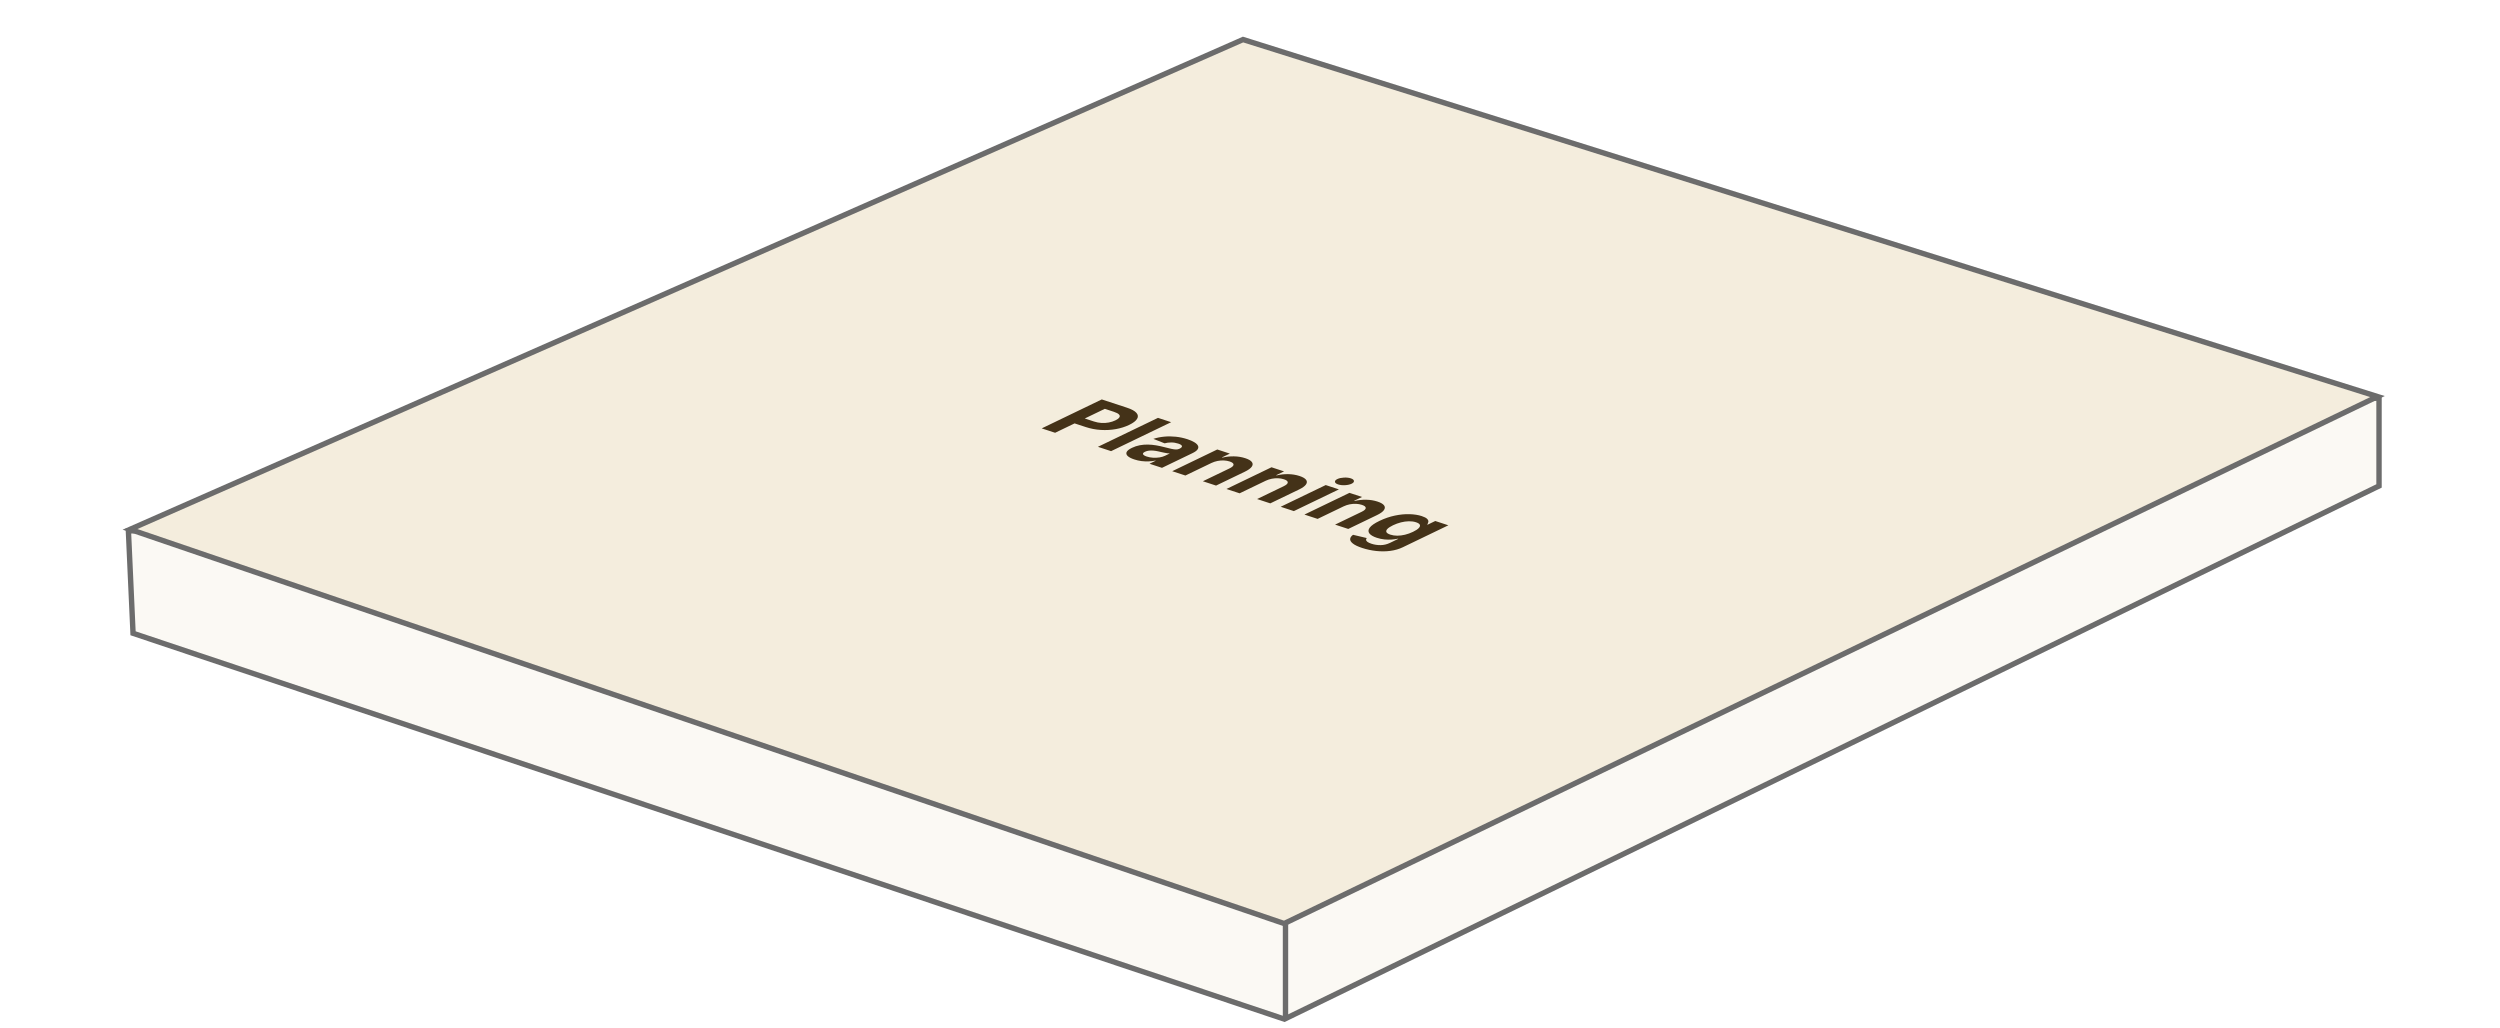
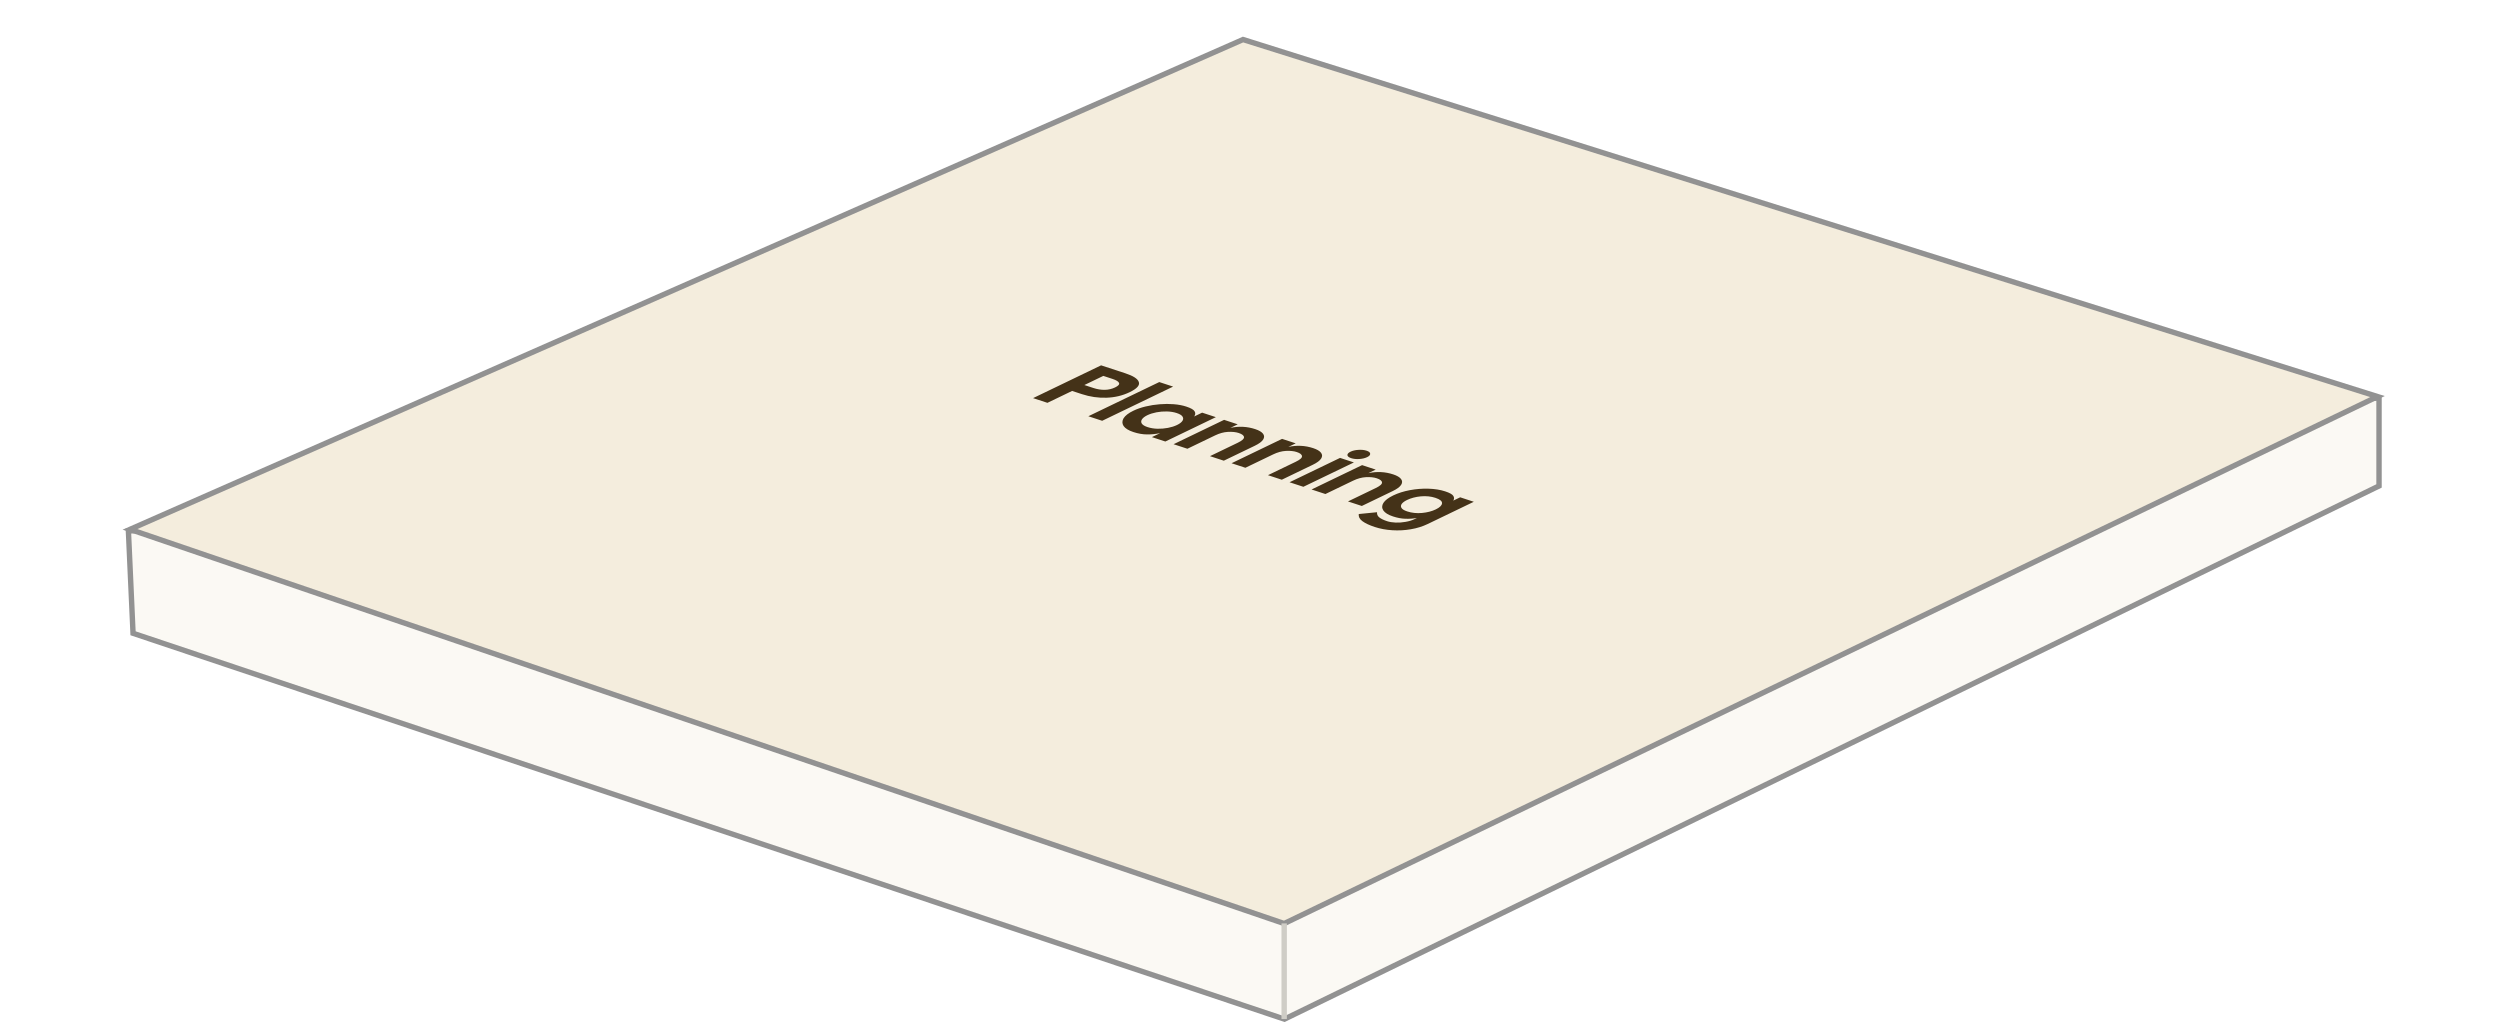
<svg xmlns="http://www.w3.org/2000/svg" width="927" height="381" viewBox="0 0 927 381" fill="none">
-   <path d="M882.144 180.188L476.267 377.894L49.332 234.819L47.612 196.878L461.203 180.874L461.268 180.872L461.332 180.867L882.145 147.556L882.144 180.188Z" fill="#FBF9F4" stroke="#6C6C6C" stroke-width="2" />
-   <path d="M476.168 342.451L48.208 196.285L460.921 14.659L881.578 147.044L476.168 342.451Z" fill="#F4EDDD" stroke="#6C6C6C" stroke-width="2" />
-   <path d="M386.269 158.844L408.544 148.108L417.818 151.151C419.601 151.735 420.797 152.389 421.407 153.112C422.024 153.831 422.092 154.573 421.612 155.338C421.146 156.101 420.174 156.84 418.695 157.553C417.215 158.266 415.574 158.784 413.769 159.109C411.965 159.433 410.108 159.537 408.199 159.422C406.298 159.31 404.445 158.957 402.639 158.365L396.728 156.425L400.502 154.606L405.61 156.282C406.566 156.596 407.51 156.779 408.442 156.832C409.388 156.884 410.294 156.826 411.158 156.657C412.037 156.488 412.843 156.226 413.576 155.873C414.315 155.517 414.804 155.154 415.041 154.786C415.293 154.416 415.258 154.055 414.935 153.702C414.619 153.346 413.979 153.01 413.015 152.694L409.664 151.594L391.239 160.475L386.269 158.844ZM434.269 156.547L411.994 167.284L407.104 165.68L429.379 154.943L434.269 156.547ZM420.623 170.37C419.498 170.001 418.68 169.583 418.17 169.116C417.667 168.646 417.526 168.15 417.745 167.629C417.98 167.107 418.648 166.58 419.75 166.049C420.678 165.601 421.638 165.285 422.628 165.099C423.619 164.913 424.616 164.829 425.62 164.847C426.624 164.865 427.618 164.956 428.602 165.12C429.594 165.287 430.566 165.494 431.518 165.742C432.645 166.029 433.565 166.255 434.28 166.419C435.001 166.579 435.594 166.662 436.059 166.668C436.523 166.673 436.933 166.59 437.288 166.419L437.354 166.388C438.042 166.056 438.346 165.724 438.264 165.391C438.189 165.061 437.735 164.76 436.901 164.486C436.021 164.197 435.136 164.057 434.246 164.064C433.363 164.068 432.562 164.175 431.842 164.386L427.668 162.734C428.913 162.321 430.242 162.046 431.655 161.91C433.075 161.771 434.516 161.78 435.979 161.937C437.456 162.092 438.899 162.401 440.307 162.863C441.286 163.184 442.115 163.544 442.792 163.943C443.478 164.344 443.94 164.769 444.18 165.217C444.427 165.669 444.394 166.134 444.082 166.613C443.777 167.088 443.128 167.565 442.134 168.044L430.867 173.475L426.229 171.954L428.546 170.838L428.408 170.792C427.603 170.951 426.764 171.049 425.891 171.085C425.025 171.118 424.147 171.08 423.256 170.97C422.373 170.856 421.495 170.656 420.623 170.37ZM425.221 169.288C425.94 169.524 426.709 169.668 427.528 169.719C428.355 169.767 429.157 169.731 429.935 169.61C430.713 169.49 431.395 169.288 431.982 169.005L433.755 168.15C433.508 168.145 433.211 168.118 432.863 168.069C432.53 168.018 432.167 167.955 431.773 167.878C431.386 167.798 431.002 167.717 430.622 167.633C430.25 167.546 429.911 167.468 429.607 167.397C428.954 167.247 428.326 167.144 427.723 167.087C427.121 167.031 426.552 167.035 426.018 167.1C425.49 167.162 425.009 167.298 424.574 167.508C423.943 167.812 423.702 168.124 423.851 168.442C424.014 168.76 424.471 169.042 425.221 169.288ZM449.208 171.669L439.55 176.324L434.66 174.72L451.366 166.668L456.026 168.196L453.079 169.617L453.285 169.685C454.647 169.345 456.07 169.189 457.554 169.217C459.045 169.243 460.445 169.47 461.753 169.899C462.977 170.301 463.791 170.773 464.194 171.317C464.597 171.86 464.58 172.442 464.142 173.062C463.712 173.678 462.848 174.299 461.55 174.925L450.913 180.052L446.023 178.448L455.834 173.719C456.864 173.229 457.386 172.754 457.4 172.295C457.421 171.832 456.942 171.44 455.963 171.118C455.305 170.903 454.589 170.776 453.816 170.74C453.05 170.706 452.268 170.767 451.471 170.922C450.688 171.076 449.933 171.325 449.208 171.669ZM469.314 178.265L459.656 182.92L454.766 181.316L471.472 173.264L476.133 174.793L473.185 176.213L473.392 176.281C474.753 175.941 476.176 175.785 477.66 175.814C479.151 175.839 480.551 176.066 481.859 176.495C483.084 176.897 483.897 177.37 484.3 177.913C484.703 178.456 484.686 179.038 484.249 179.658C483.818 180.275 482.954 180.896 481.656 181.521L471.019 186.648L466.129 185.044L475.94 180.316C476.97 179.825 477.492 179.35 477.506 178.891C477.528 178.428 477.049 178.036 476.069 177.715C475.411 177.499 474.696 177.373 473.922 177.336C473.157 177.303 472.375 177.363 471.577 177.518C470.794 177.673 470.04 177.922 469.314 178.265ZM474.873 187.913L491.579 179.86L496.468 181.464L479.762 189.517L474.873 187.913ZM496.189 179.628C495.462 179.39 495.067 179.075 495.003 178.684C494.954 178.292 495.253 177.941 495.898 177.63C496.536 177.322 497.34 177.142 498.309 177.09C499.294 177.037 500.149 177.13 500.876 177.369C501.603 177.607 501.991 177.922 502.04 178.314C502.103 178.705 501.816 179.054 501.178 179.362C500.533 179.673 499.718 179.855 498.733 179.908C497.764 179.96 496.916 179.867 496.189 179.628ZM498.227 187.751L488.569 192.406L483.679 190.802L500.385 182.749L505.045 184.278L502.098 185.699L502.304 185.767C503.666 185.426 505.089 185.271 506.573 185.299C508.064 185.324 509.464 185.552 510.772 185.981C511.997 186.382 512.81 186.855 513.213 187.398C513.616 187.942 513.599 188.523 513.161 189.143C512.731 189.76 511.867 190.381 510.569 191.007L499.932 196.134L495.042 194.53L504.853 189.801C505.883 189.311 506.405 188.836 506.419 188.376C506.441 187.914 505.962 187.522 504.982 187.2C504.324 186.984 503.608 186.858 502.835 186.822C502.07 186.788 501.288 186.849 500.49 187.004C499.707 187.158 498.952 187.407 498.227 187.751ZM505.115 203.191C503.532 202.671 502.38 202.126 501.661 201.556C500.942 200.991 500.601 200.43 500.639 199.872C500.677 199.315 501.035 198.792 501.713 198.304L506.812 199.51C506.616 199.716 506.522 199.938 506.531 200.175C506.539 200.413 506.701 200.654 507.017 200.899C507.333 201.149 507.847 201.391 508.558 201.625C509.622 201.974 510.745 202.142 511.926 202.13C513.109 202.125 514.272 201.846 515.418 201.294L518.474 199.82L518.268 199.753C517.589 199.906 516.829 200.012 515.988 200.071C515.146 200.129 514.258 200.111 513.323 200.016C512.389 199.921 511.455 199.72 510.521 199.414C509.198 198.98 508.282 198.444 507.776 197.808C507.284 197.171 507.319 196.457 507.88 195.666C508.456 194.874 509.668 194.033 511.517 193.141C513.41 192.229 515.315 191.574 517.235 191.176C519.154 190.778 520.969 190.603 522.678 190.653C524.396 190.706 525.901 190.944 527.194 191.368C528.181 191.692 528.848 192.04 529.195 192.412C529.549 192.781 529.693 193.146 529.627 193.506C529.576 193.865 529.437 194.189 529.209 194.479L529.393 194.539L532.199 193.187L537.054 194.779L520.185 202.91C518.764 203.595 517.207 204.048 515.516 204.268C513.824 204.489 512.088 204.501 510.309 204.305C508.53 204.115 506.799 203.743 505.115 203.191ZM515.551 198.245C516.339 198.503 517.19 198.633 518.103 198.633C519.031 198.632 519.989 198.511 520.975 198.271C521.977 198.03 522.968 197.673 523.946 197.202C524.925 196.73 525.628 196.273 526.055 195.832C526.49 195.387 526.631 194.978 526.479 194.605C526.326 194.232 525.856 193.916 525.068 193.658C524.265 193.394 523.381 193.271 522.417 193.29C521.46 193.305 520.477 193.441 519.469 193.697C518.461 193.954 517.482 194.311 516.532 194.769C515.567 195.234 514.875 195.682 514.455 196.114C514.049 196.545 513.926 196.942 514.085 197.306C514.259 197.668 514.748 197.981 515.551 198.245Z" fill="#443218" />
-   <line x1="476.664" y1="342.734" x2="476.664" y2="378.192" stroke="#6C6C6C" stroke-width="2" />
+   <path d="M882.144 180.188L476.267 377.894L49.332 234.819L47.612 196.878L461.203 180.874L461.268 180.872L461.332 180.867L882.145 147.556L882.144 180.188Z" fill="#FBF9F4" stroke="#929292" stroke-width="2" />
+   <path d="M476.168 342.451L48.208 196.285L460.921 14.659L881.578 147.044L476.168 342.451Z" fill="#F4EDDD" stroke="#929292" stroke-width="2" />
+   <line x1="476.172" y1="342.396" x2="476.172" y2="377.854" stroke="#CFCDC6" stroke-width="2" />
+   <path d="M383.066 147.623L408.289 135.466L417.263 138.41C420.255 139.391 421.927 140.485 422.28 141.69C422.683 142.893 421.563 144.131 418.92 145.404C416.254 146.69 413.374 147.379 410.281 147.474C407.213 147.577 404.184 147.137 401.193 146.156L397.542 144.958L388.39 149.37L383.066 147.623ZM402.082 142.77L405.429 143.868C406.873 144.342 408.277 144.569 409.64 144.549C411.002 144.529 412.284 144.229 413.485 143.65C414.686 143.071 415.17 142.52 414.936 141.996C414.727 141.46 413.9 140.955 412.455 140.481L409.109 139.383L402.082 142.77ZM403.555 154.345L429.859 141.667L434.993 143.351L408.689 156.029L403.555 154.345ZM420.269 160.208C418.469 159.617 417.253 158.868 416.623 157.961C416.041 157.05 416.039 156.096 416.617 155.099C417.245 154.098 418.459 153.163 420.261 152.295C421.606 151.647 423.121 151.122 424.805 150.721C426.513 150.308 428.255 150.033 430.031 149.896C431.831 149.747 433.567 149.742 435.237 149.882C436.957 150.018 438.502 150.311 439.871 150.76C441.594 151.325 442.626 151.917 442.964 152.534C443.327 153.139 443.27 153.772 442.794 154.433L445.748 153.009L450.844 154.681L432.107 163.712L427.125 162.078L430.188 160.602C428.599 160.936 426.986 161.098 425.348 161.086C423.736 161.083 422.043 160.79 420.269 160.208ZM425.501 158.363C426.642 158.738 427.858 158.942 429.15 158.977C430.491 159.008 431.798 158.902 433.071 158.658C434.344 158.414 435.461 158.06 436.422 157.597C437.407 157.122 438.079 156.613 438.44 156.07C438.8 155.526 438.814 154.996 438.482 154.478C438.176 153.969 437.452 153.527 436.311 153.153C435.221 152.795 434.005 152.601 432.664 152.57C431.373 152.535 430.09 152.64 428.817 152.884C427.544 153.128 426.415 153.487 425.43 153.962C424.494 154.413 423.833 154.917 423.449 155.472C423.088 156.015 423.061 156.541 423.368 157.051C423.7 157.568 424.411 158.006 425.501 158.363ZM435.157 164.713L453.894 155.681L458.951 157.341L456.213 158.661C459.366 157.983 462.438 158.134 465.43 159.116C466.849 159.581 467.817 160.152 468.333 160.827C468.85 161.503 468.861 162.226 468.367 162.998C467.873 163.77 466.833 164.538 465.248 165.302L453.789 170.825L448.656 169.141L458.925 164.191C460.559 163.404 461.343 162.708 461.278 162.103C461.237 161.486 460.582 160.97 459.315 160.554C458.225 160.196 456.889 160.06 455.308 160.144C453.776 160.225 452.193 160.66 450.56 161.447L440.29 166.397L435.157 164.713ZM456.658 171.766L475.395 162.735L480.452 164.394L477.714 165.714C480.867 165.036 483.939 165.188 486.931 166.169C488.35 166.635 489.318 167.206 489.834 167.881C490.35 168.556 490.362 169.28 489.868 170.052C489.374 170.824 488.334 171.592 486.749 172.356L475.29 177.879L470.157 176.195L480.426 171.245C482.06 170.458 482.844 169.762 482.778 169.156C482.737 168.54 482.083 168.023 480.815 167.608C479.725 167.25 478.39 167.113 476.808 167.198C475.277 167.279 473.694 167.713 472.06 168.501L461.791 173.451L456.658 171.766ZM500.993 169.878C500.131 169.595 499.672 169.221 499.616 168.755C499.609 168.286 500.002 167.86 500.795 167.478C501.564 167.108 502.516 166.885 503.652 166.81C504.836 166.731 505.86 166.834 506.722 167.116C507.609 167.408 508.056 167.788 508.063 168.257C508.093 168.714 507.724 169.129 506.955 169.499C506.139 169.893 505.162 170.127 504.027 170.202C502.891 170.277 501.88 170.169 500.993 169.878ZM478.158 178.82L496.895 169.789L502.029 171.473L483.292 180.504L478.158 178.82ZM486.328 181.5L505.065 172.469L510.122 174.128L507.384 175.448C510.537 174.77 513.61 174.922 516.601 175.903C518.021 176.369 518.988 176.94 519.505 177.615C520.021 178.29 520.032 179.014 519.538 179.786C519.044 180.558 518.004 181.326 516.419 182.09L504.961 187.613L499.827 185.929L510.096 180.979C511.73 180.192 512.514 179.496 512.449 178.89C512.408 178.274 511.753 177.757 510.486 177.342C509.396 176.984 508.06 176.847 506.479 176.932C504.947 177.013 503.364 177.447 501.731 178.235L491.461 183.184L486.328 181.5ZM509.774 195.41C507.772 194.753 506.249 194.039 505.205 193.269C504.164 192.518 503.707 191.629 503.837 190.601L510.599 189.93C510.528 190.724 510.819 191.374 511.473 191.88C512.126 192.387 513.074 192.844 514.316 193.251C515.229 193.551 516.294 193.725 517.513 193.774C518.731 193.824 519.965 193.732 521.214 193.5C522.464 193.287 523.582 192.944 524.567 192.469L525.395 192.07C523.998 192.312 522.566 192.406 521.1 192.353C519.659 192.309 518.14 192.024 516.543 191.5C514.743 190.91 513.54 190.165 512.935 189.266C512.354 188.375 512.367 187.445 512.971 186.476C513.6 185.495 514.815 184.571 516.617 183.702C518.419 182.834 520.47 182.184 522.772 181.752C525.074 181.32 527.368 181.138 529.654 181.207C531.989 181.273 534.056 181.601 535.856 182.191C537.504 182.732 538.508 183.285 538.868 183.851C539.254 184.425 539.256 185.019 538.876 185.634L541.434 184.401L546.491 186.06L529.412 194.292C527.49 195.218 525.389 195.872 523.108 196.252C520.853 196.641 518.58 196.761 516.289 196.613C513.974 196.476 511.802 196.075 509.774 195.41ZM521.811 189.639C523.51 190.196 525.332 190.385 527.279 190.207C529.226 190.028 530.932 189.586 532.398 188.879C533.863 188.173 534.631 187.423 534.702 186.629C534.773 185.835 533.959 185.159 532.261 184.602C530.588 184.053 528.778 183.868 526.831 184.047C524.909 184.233 523.216 184.68 521.75 185.386C520.814 185.838 520.152 186.321 519.764 186.836C519.403 187.36 519.375 187.866 519.68 188.356C519.985 188.845 520.696 189.273 521.811 189.639Z" fill="#443218" />
</svg>
